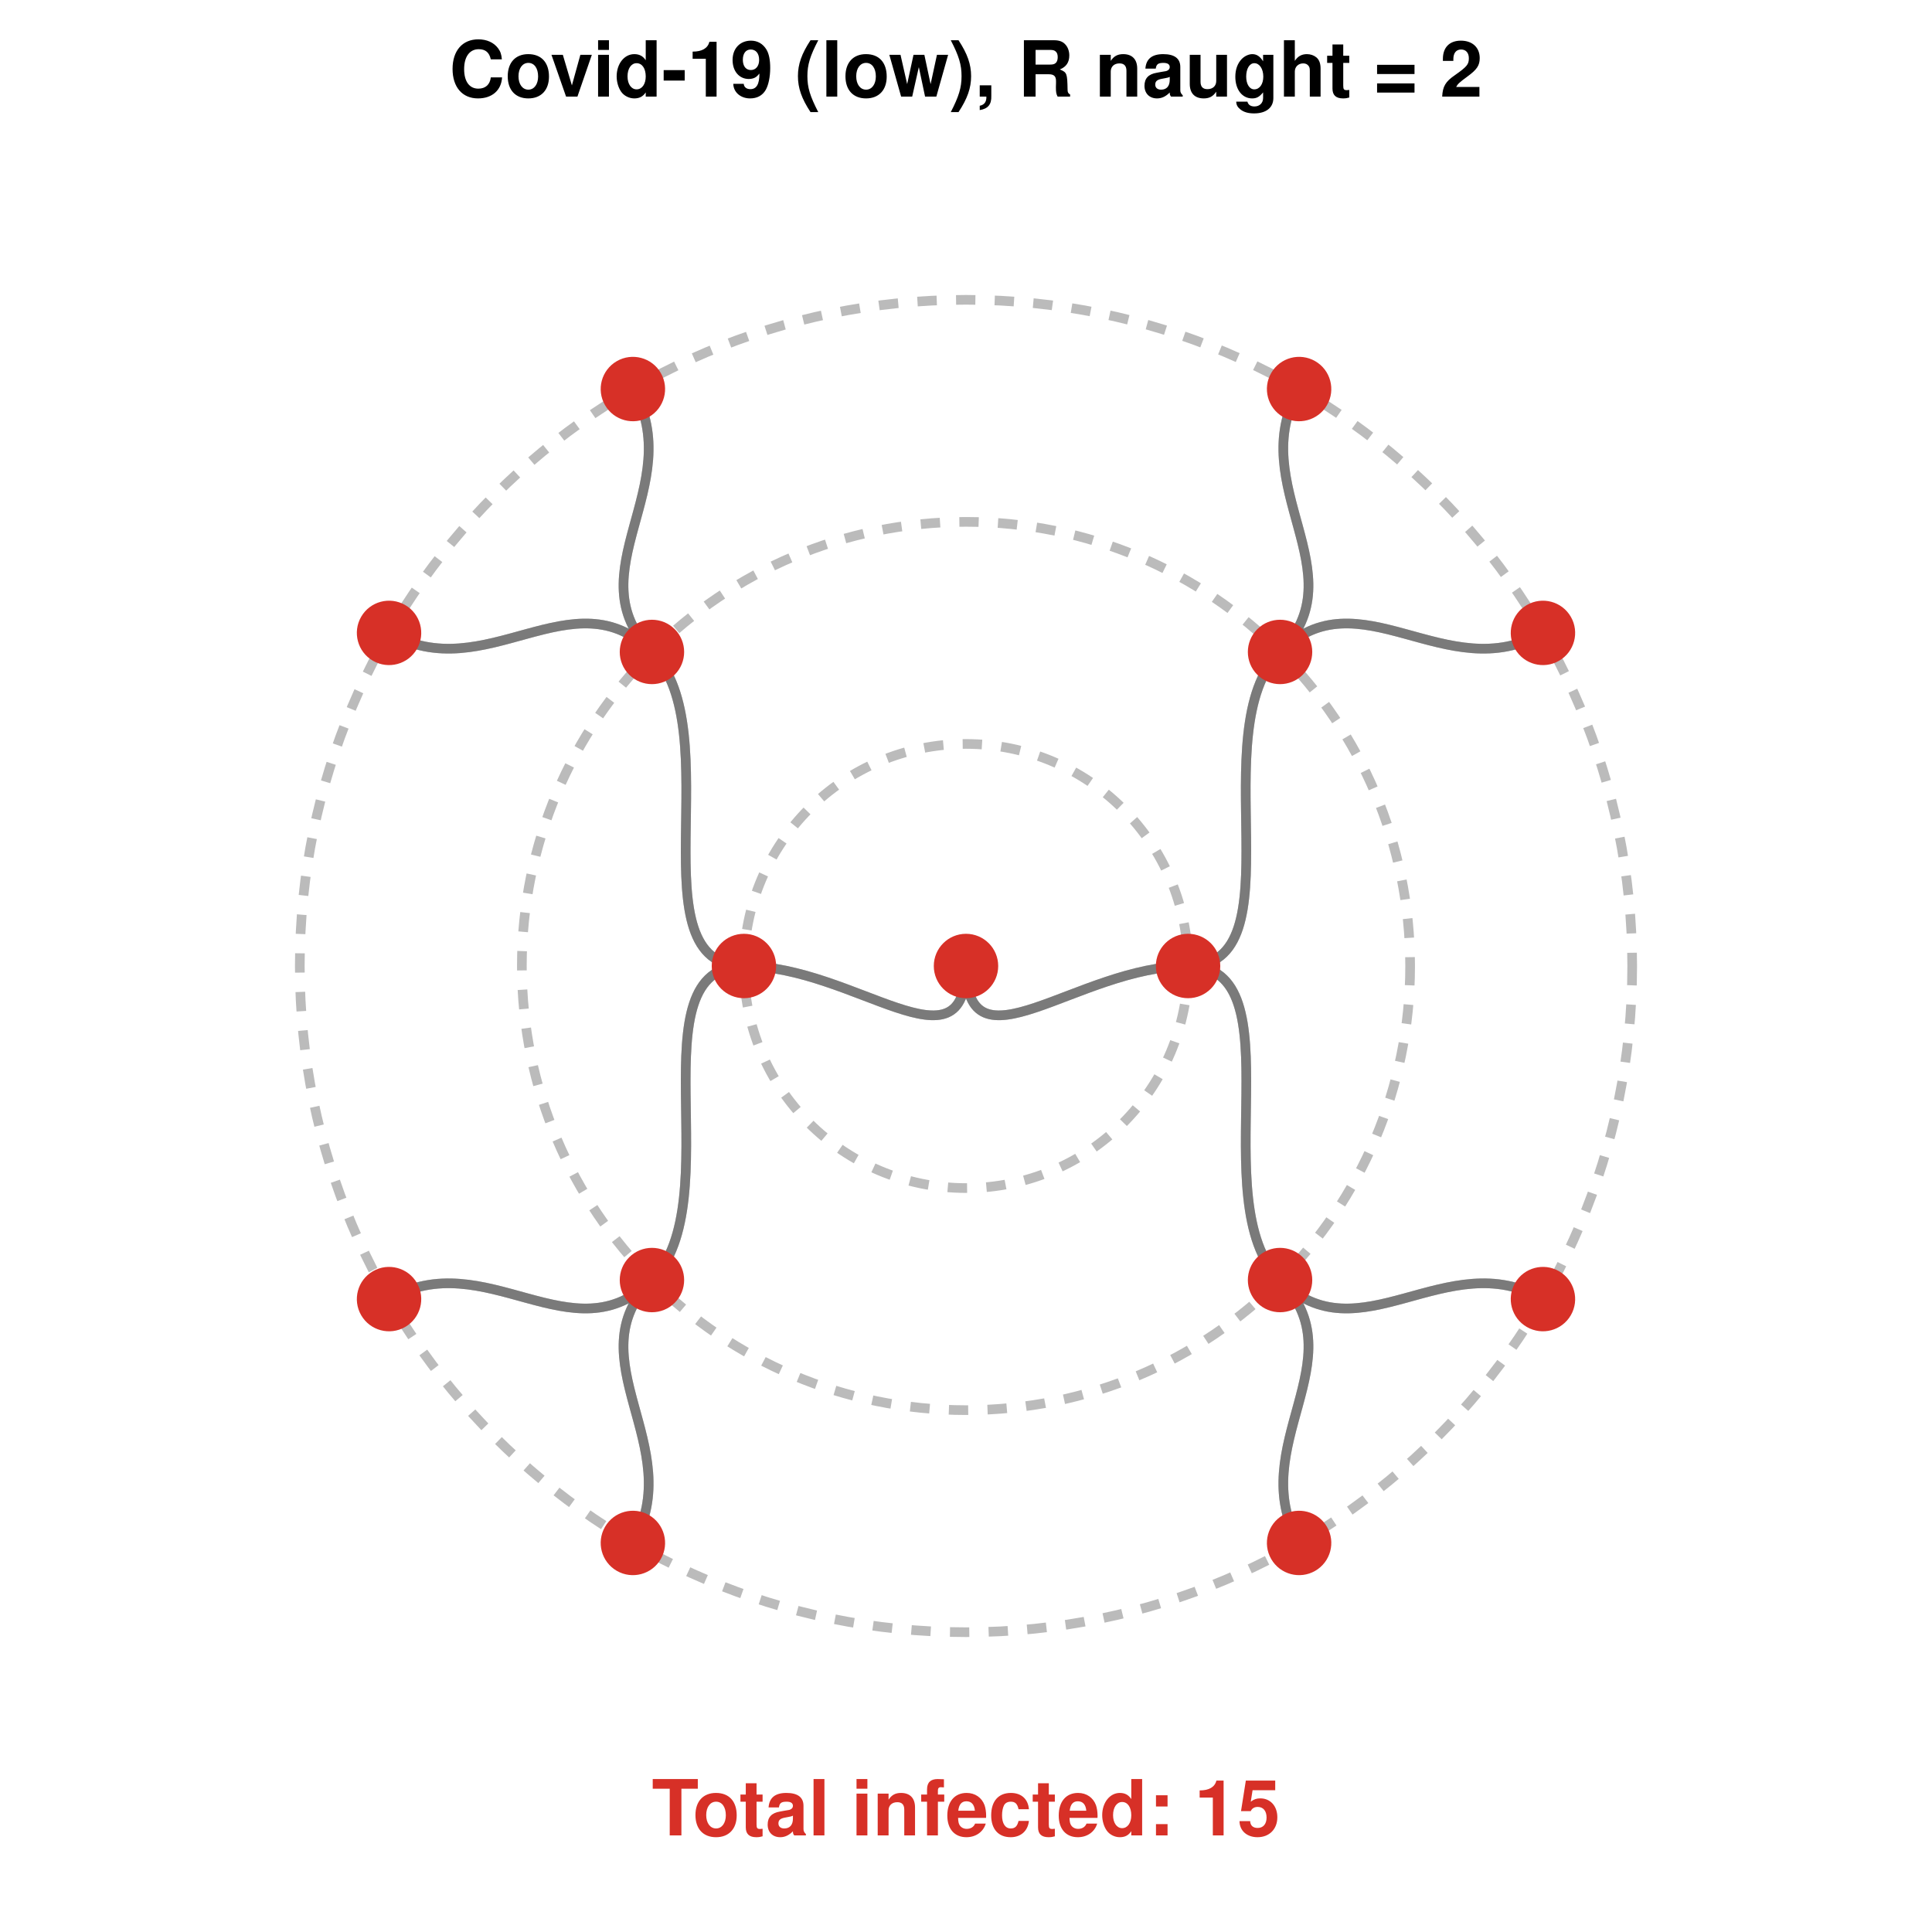
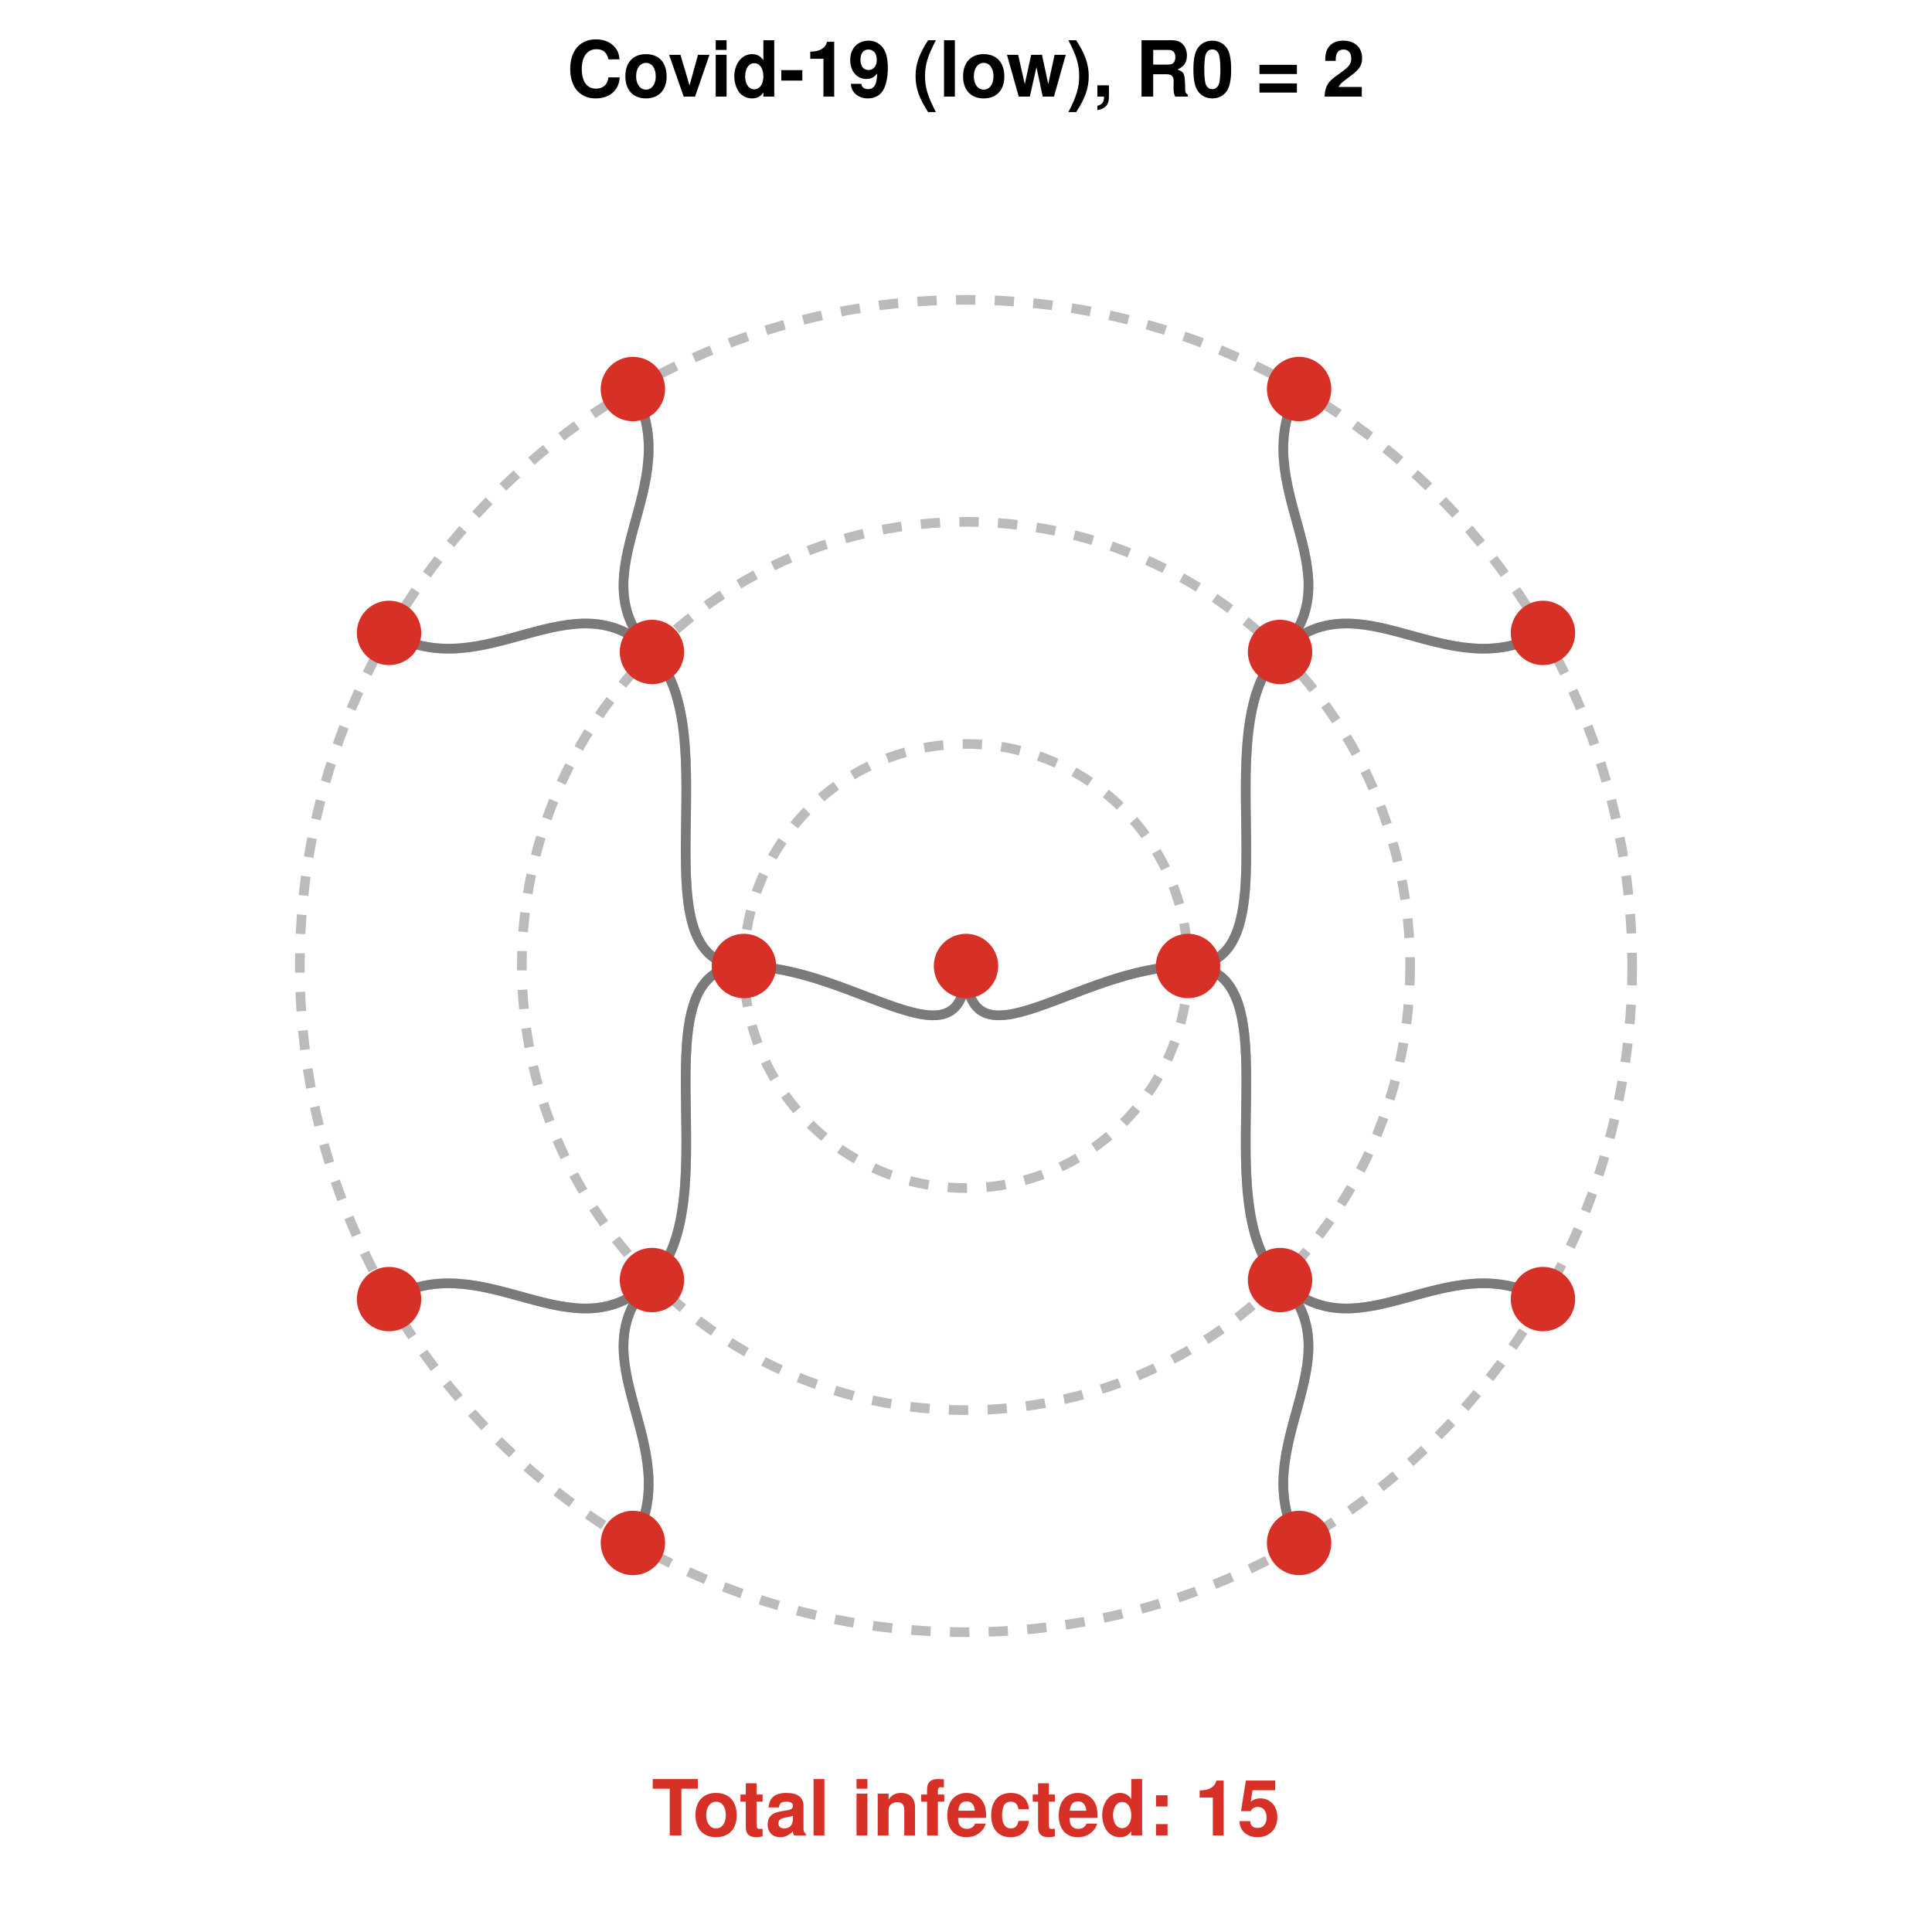
<svg xmlns="http://www.w3.org/2000/svg" version="1.1" id="Layer_1" x="0px" y="0px" viewBox="0 0 300 300" style="enable-background:new 0 0 300 300;" xml:space="preserve">
  <style type="text/css">
	.radial-total {
		font-family: "Guardian Text Sans Web", "Helvetica Neue", Helvetica, Arial, "Lucida Grande", sans-serif;
		font-size: 12px;
		fill: #D73027;
		font-weight: 600;
	}

	.radial-info {
		font-family: "Guardian Text Sans Web", "Helvetica Neue", Helvetica, Arial, "Lucida Grande", sans-serif;
		font-size: 12px;
		fill: black;
		font-weight: 600;
	}
</style>
  <g transform="translate(150,150)" fill="none" stroke="#555" stroke-opacity="0.4" stroke-width="1.5">
    <path d="M0,0C8.712440513921212e-15,17.241,17.241,-3.828355257328126e-15,34.483,-7.656710514656253e-15" />
    <path d="M0,0C8.712440513921212e-15,17.241,-17.241,2.1114599985299196e-15,-34.483,4.222919997059839e-15" />
    <path d="M34.483,-7.656710514656253e-15C51.724,-1.148506577198438e-14,36.574,-36.574,48.766,-48.766" />
    <path d="M34.483,-7.656710514656253e-15C51.724,-1.148506577198438e-14,36.574,36.574,48.766,48.766" />
    <path d="M-34.483,4.222919997059839e-15C-51.724,6.334379995589759e-15,-36.574,36.574,-48.766,48.766" />
    <path d="M-34.483,4.222919997059839e-15C-51.724,6.334379995589759e-15,-36.574,-36.574,-48.766,-48.766" />
    <path d="M48.766,-48.766C60.957,-60.957,43.103,-74.657,51.724,-89.589" />
    <path d="M48.766,-48.766C60.957,-60.957,74.657,-43.103,89.589,-51.724" />
    <path d="M48.766,48.766C60.957,60.957,74.657,43.103,89.589,51.724" />
    <path d="M48.766,48.766C60.957,60.957,43.103,74.657,51.724,89.589" />
    <path d="M-48.766,48.766C-60.957,60.957,-43.103,74.657,-51.724,89.589" />
    <path d="M-48.766,48.766C-60.957,60.957,-74.657,43.103,-89.589,51.724" />
    <path d="M-48.766,-48.766C-60.957,-60.957,-74.657,-43.103,-89.589,-51.724" />
    <path d="M-48.766,-48.766C-60.957,-60.957,-43.103,-74.657,-51.724,-89.589" />
  </g>
  <g transform="translate(150,150)" font-family="sans-serif" font-size="10" stroke-linejoin="round" stroke-width="3">
    <text class="testing" style="display: block;" transform="    rotate(90)     translate(0,0)     rotate(0)    " />
    <text class="testing" style="display: block;" transform="    rotate(-1.4210854715202004e-14)     translate(34.48276,0)     rotate(0)    " />
    <text class="testing" style="display: block;" transform="    rotate(180)     translate(34.48276,0)     rotate(180)    " />
    <text class="testing" style="display: block;" transform="    rotate(-45)     translate(68.96552,0)     rotate(0)    " />
    <text class="testing" style="display: block;" transform="    rotate(45)     translate(68.96552,0)     rotate(0)    " />
    <text class="testing" style="display: block;" transform="    rotate(135)     translate(68.96552,0)     rotate(180)    " />
    <text class="testing" style="display: block;" transform="    rotate(225)     translate(68.96552,0)     rotate(180)    " />
    <text class="testing" style="display: block;" transform="    rotate(-60)     translate(103.4483,0)     rotate(0)    " />
    <text class="testing" style="display: block;" transform="    rotate(-30)     translate(103.4483,0)     rotate(0)    " />
    <text class="testing" style="display: block;" transform="    rotate(30)     translate(103.4483,0)     rotate(0)    " />
    <text class="testing" style="display: block;" transform="    rotate(60)     translate(103.4483,0)     rotate(0)    " />
    <text class="testing" style="display: block;" transform="    rotate(120)     translate(103.4483,0)     rotate(180)    " />
    <text class="testing" style="display: block;" transform="    rotate(150)     translate(103.4483,0)     rotate(180)    " />
    <text class="testing" style="display: block;" transform="    rotate(210)     translate(103.4483,0)     rotate(180)    " />
    <text class="testing" style="display: block;" transform="    rotate(240)     translate(103.4483,0)     rotate(180)    " />
  </g>
  <g>
    <circle cx="150" cy="150" r="103.448" stroke="#555" stroke-opacity="0.4" stroke-width="1.5" fill="none" style="stroke-dasharray: 3, 3;" />
  </g>
  <g>
    <circle cx="150" cy="150" r="68.966" stroke="#555" stroke-opacity="0.4" stroke-width="1.5" fill="none" style="stroke-dasharray: 3, 3;" />
  </g>
  <g>
    <circle cx="150" cy="150" r="34.483" stroke="#555" stroke-opacity="0.4" stroke-width="1.5" fill="none" style="stroke-dasharray: 3, 3;" />
  </g>
-   <text class="radial-info" x="150" y="15" style="text-anchor: middle;">Covid-19 (low), R naught = 2</text>
+   <text class="radial-info" x="150" y="15" style="text-anchor: middle;">Covid-19 (low), R0 = 2</text>
  <text class="radial-total" x="150" y="285" style="text-anchor: middle;">Total infected: 15</text>
  <g transform="translate(150,150)" fill="none" stroke="#555" stroke-opacity="0.4" stroke-width="1.5">
    <path d="M0,0C8.712440513921212e-15,17.241,17.241,-3.828355257328126e-15,34.483,-7.656710514656253e-15" />
    <path d="M0,0C8.712440513921212e-15,17.241,-17.241,2.1114599985299196e-15,-34.483,4.222919997059839e-15" />
    <path d="M34.483,-7.656710514656253e-15C51.724,-1.148506577198438e-14,36.574,-36.574,48.766,-48.766" />
    <path d="M34.483,-7.656710514656253e-15C51.724,-1.148506577198438e-14,36.574,36.574,48.766,48.766" />
    <path d="M-34.483,4.222919997059839e-15C-51.724,6.334379995589759e-15,-36.574,36.574,-48.766,48.766" />
    <path d="M-34.483,4.222919997059839e-15C-51.724,6.334379995589759e-15,-36.574,-36.574,-48.766,-48.766" />
    <path d="M48.766,-48.766C60.957,-60.957,43.103,-74.657,51.724,-89.589" />
    <path d="M48.766,-48.766C60.957,-60.957,74.657,-43.103,89.589,-51.724" />
    <path d="M48.766,48.766C60.957,60.957,74.657,43.103,89.589,51.724" />
    <path d="M48.766,48.766C60.957,60.957,43.103,74.657,51.724,89.589" />
    <path d="M-48.766,48.766C-60.957,60.957,-43.103,74.657,-51.724,89.589" />
    <path d="M-48.766,48.766C-60.957,60.957,-74.657,43.103,-89.589,51.724" />
    <path d="M-48.766,-48.766C-60.957,-60.957,-74.657,-43.103,-89.589,-51.724" />
    <path d="M-48.766,-48.766C-60.957,-60.957,-43.103,-74.657,-51.724,-89.589" />
  </g>
  <g transform="translate(150,150)" fill="none" stroke="#555" stroke-opacity="0.4" stroke-width="1.5">
    <path d="M0,0C8.712440513921212e-15,17.241,17.241,-3.828355257328126e-15,34.483,-7.656710514656253e-15" />
    <path d="M0,0C8.712440513921212e-15,17.241,-17.241,2.1114599985299196e-15,-34.483,4.222919997059839e-15" />
    <path d="M34.483,-7.656710514656253e-15C51.724,-1.148506577198438e-14,36.574,-36.574,48.766,-48.766" />
    <path d="M34.483,-7.656710514656253e-15C51.724,-1.148506577198438e-14,36.574,36.574,48.766,48.766" />
    <path d="M-34.483,4.222919997059839e-15C-51.724,6.334379995589759e-15,-36.574,36.574,-48.766,48.766" />
    <path d="M-34.483,4.222919997059839e-15C-51.724,6.334379995589759e-15,-36.574,-36.574,-48.766,-48.766" />
    <path d="M48.766,-48.766C60.957,-60.957,43.103,-74.657,51.724,-89.589" />
    <path d="M48.766,-48.766C60.957,-60.957,74.657,-43.103,89.589,-51.724" />
    <path d="M48.766,48.766C60.957,60.957,74.657,43.103,89.589,51.724" />
    <path d="M48.766,48.766C60.957,60.957,43.103,74.657,51.724,89.589" />
    <path d="M-48.766,48.766C-60.957,60.957,-43.103,74.657,-51.724,89.589" />
    <path d="M-48.766,48.766C-60.957,60.957,-74.657,43.103,-89.589,51.724" />
    <path d="M-48.766,-48.766C-60.957,-60.957,-74.657,-43.103,-89.589,-51.724" />
    <path d="M-48.766,-48.766C-60.957,-60.957,-43.103,-74.657,-51.724,-89.589" />
  </g>
  <g transform="translate(150,150)">
    <circle class="testing" style="display: block;" transform="rotate(90) translate(0,0)" fill="#D73027" r="5" />
    <circle class="testing" style="display: block;" transform="rotate(-1.4210854715202004e-14) translate(34.48276,0)" fill="#D73027" r="5" />
    <circle class="testing" style="display: block;" transform="rotate(180) translate(34.48276,0)" fill="#D73027" r="5" />
    <circle class="testing" style="display: block;" transform="rotate(-45) translate(68.96552,0)" fill="#D73027" r="5" />
    <circle class="testing" style="display: block;" transform="rotate(45) translate(68.96552,0)" fill="#D73027" r="5" />
    <circle class="testing" style="display: block;" transform="rotate(135) translate(68.96552,0)" fill="#D73027" r="5" />
    <circle class="testing" style="display: block;" transform="rotate(225) translate(68.96552,0)" fill="#D73027" r="5" />
    <circle class="testing" style="display: block;" transform="rotate(-60) translate(103.4483,0)" fill="#D73027" r="5" />
    <circle class="testing" style="display: block;" transform="rotate(-30) translate(103.4483,0)" fill="#D73027" r="5" />
    <circle class="testing" style="display: block;" transform="rotate(30) translate(103.4483,0)" fill="#D73027" r="5" />
    <circle class="testing" style="display: block;" transform="rotate(60) translate(103.4483,0)" fill="#D73027" r="5" />
    <circle class="testing" style="display: block;" transform="rotate(120) translate(103.4483,0)" fill="#D73027" r="5" />
    <circle class="testing" style="display: block;" transform="rotate(150) translate(103.4483,0)" fill="#D73027" r="5" />
    <circle class="testing" style="display: block;" transform="rotate(210) translate(103.4483,0)" fill="#D73027" r="5" />
    <circle class="testing" style="display: block;" transform="rotate(240) translate(103.4483,0)" fill="#D73027" r="5" />
  </g>
</svg>
